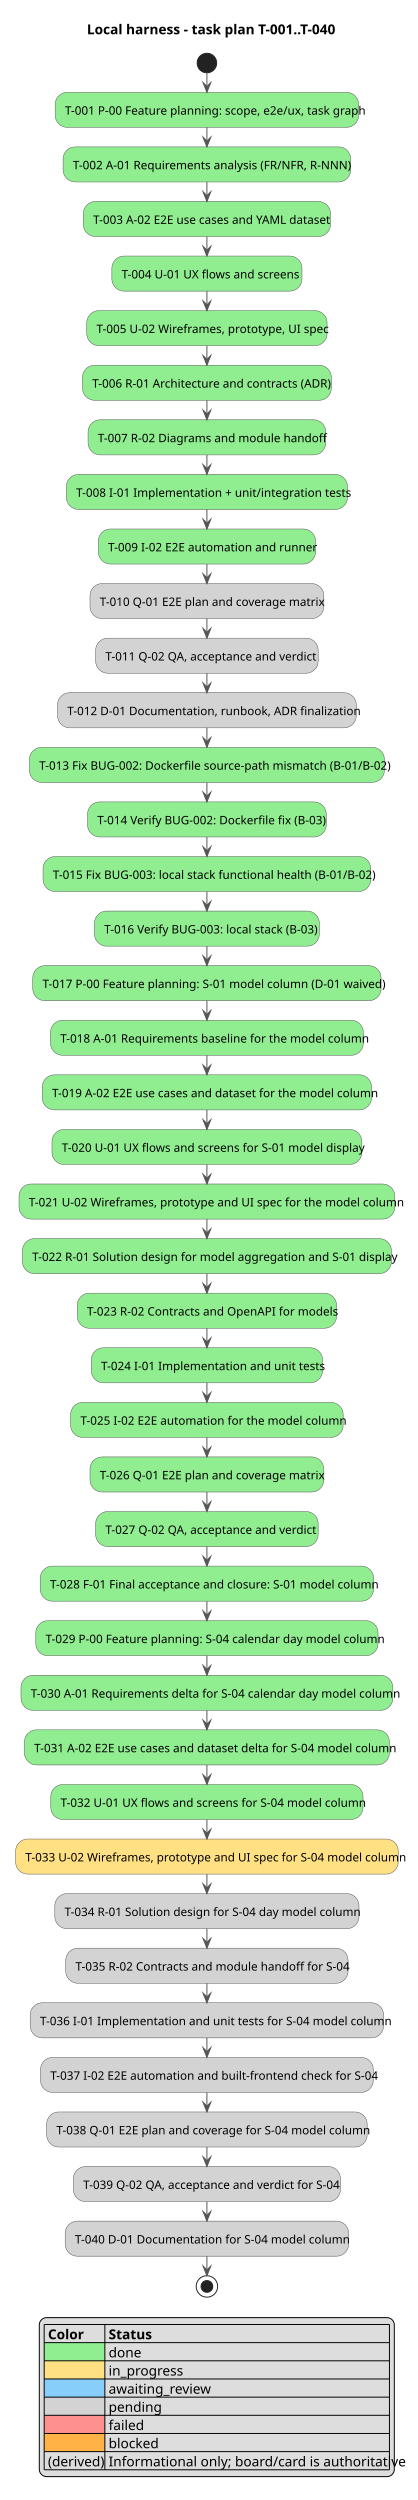
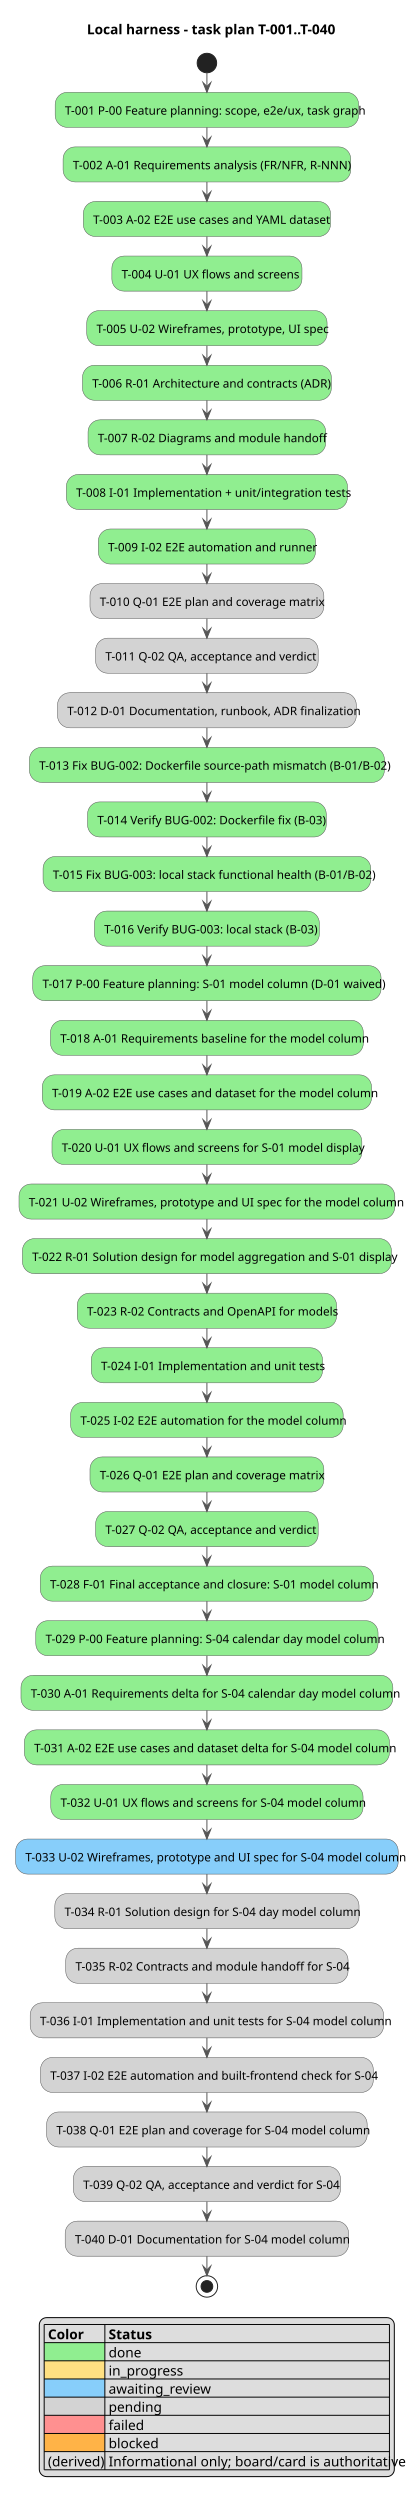
<svg xmlns="http://www.w3.org/2000/svg" version="1.1" data-diagram-type="ACTIVITY" style="width:428px;height:2563px;background:#FFFFFF;" width="428px" height="2563px" viewBox="0 0 428 2563" zoomAndPan="magnify" preserveAspectRatio="none" contentStyleType="text/css">
  <defs />
  <g font-family="sans-serif" lengthAdjust="spacing">
    <g class="title" data-source-line="5">
      <text x="89.088" y="35.107" fill="#000" font-size="14" textLength="248.076" font-weight="700" font-family="Segoe UI">Local harness - task plan T-001..T-040</text>
    </g>
    <ellipse cx="212.126" cy="64.621" rx="10" ry="10" fill="#222" style="stroke:#222;stroke-width:1;" />
    <rect x="56.562" y="94.621" width="311.129" height="35.961" fill="#90EE90" style="stroke:#555;stroke-width:0.5;" rx="12.5" ry="12.5" />
    <text x="66.562" y="117.57" fill="#000" font-size="12" textLength="291.129" font-family="Segoe UI">T-001 P-00 Feature planning: scope, e2e/ux, task graph</text>
    <rect x="64.671" y="150.582" width="294.91" height="35.961" fill="#90EE90" style="stroke:#555;stroke-width:0.5;" rx="12.5" ry="12.5" />
    <text x="74.671" y="173.531" fill="#000" font-size="12" textLength="274.91" font-family="Segoe UI">T-002 A-01 Requirements analysis (FR/NFR, R-NNN)</text>
    <rect x="85.431" y="206.543" width="253.391" height="35.961" fill="#90EE90" style="stroke:#555;stroke-width:0.5;" rx="12.5" ry="12.5" />
    <text x="95.431" y="229.492" fill="#000" font-size="12" textLength="233.391" font-family="Segoe UI">T-003 A-02 E2E use cases and YAML dataset</text>
    <rect x="114.681" y="262.504" width="194.891" height="35.961" fill="#90EE90" style="stroke:#555;stroke-width:0.5;" rx="12.5" ry="12.5" />
    <text x="124.681" y="285.453" fill="#000" font-size="12" textLength="174.891" font-family="Segoe UI">T-004 U-01 UX flows and screens</text>
    <rect x="88.94" y="318.465" width="246.371" height="35.961" fill="#90EE90" style="stroke:#555;stroke-width:0.5;" rx="12.5" ry="12.5" />
    <text x="98.94" y="341.414" fill="#000" font-size="12" textLength="226.371" font-family="Segoe UI">T-005 U-02 Wireframes, prototype, UI spec</text>
    <rect x="84.561" y="374.426" width="255.131" height="35.961" fill="#90EE90" style="stroke:#555;stroke-width:0.5;" rx="12.5" ry="12.5" />
    <text x="94.561" y="397.375" fill="#000" font-size="12" textLength="235.131" font-family="Segoe UI">T-006 R-01 Architecture and contracts (ADR)</text>
    <rect x="90.273" y="430.387" width="243.705" height="35.961" fill="#90EE90" style="stroke:#555;stroke-width:0.5;" rx="12.5" ry="12.5" />
    <text x="100.273" y="453.336" fill="#000" font-size="12" textLength="223.705" font-family="Segoe UI">T-007 R-02 Diagrams and module handoff</text>
    <rect x="68.025" y="486.348" width="288.201" height="35.961" fill="#90EE90" style="stroke:#555;stroke-width:0.5;" rx="12.5" ry="12.5" />
    <text x="78.025" y="509.297" fill="#000" font-size="12" textLength="268.201" font-family="Segoe UI">T-008 I-01 Implementation + unit/integration tests</text>
    <rect x="100.8" y="542.309" width="222.652" height="35.961" fill="#90EE90" style="stroke:#555;stroke-width:0.5;" rx="12.5" ry="12.5" />
    <text x="110.8" y="565.258" fill="#000" font-size="12" textLength="202.652" font-family="Segoe UI">T-009 I-02 E2E automation and runner</text>
    <rect x="92.257" y="598.27" width="239.738" height="35.961" fill="#D3D3D3" style="stroke:#555;stroke-width:0.5;" rx="12.5" ry="12.5" />
    <text x="102.257" y="621.219" fill="#000" font-size="12" textLength="219.738" font-family="Segoe UI">T-010 Q-01 E2E plan and coverage matrix</text>
    <rect x="98.055" y="654.23" width="228.143" height="35.961" fill="#D3D3D3" style="stroke:#555;stroke-width:0.5;" rx="12.5" ry="12.5" />
    <text x="108.055" y="677.18" fill="#000" font-size="12" textLength="208.143" font-family="Segoe UI">T-011 Q-02 QA, acceptance and verdict</text>
    <rect x="58.979" y="710.191" width="306.295" height="35.961" fill="#D3D3D3" style="stroke:#555;stroke-width:0.5;" rx="12.5" ry="12.5" />
    <text x="68.979" y="733.141" fill="#000" font-size="12" textLength="286.295" font-family="Segoe UI">T-012 D-01 Documentation, runbook, ADR finalization</text>
    <rect x="30.156" y="766.152" width="363.939" height="35.961" fill="#90EE90" style="stroke:#555;stroke-width:0.5;" rx="12.5" ry="12.5" />
    <text x="40.156" y="789.102" fill="#000" font-size="12" textLength="343.939" font-family="Segoe UI">T-013 Fix BUG-002: Dockerfile source-path mismatch (B-01/B-02)</text>
    <rect x="89.761" y="822.113" width="244.73" height="35.961" fill="#90EE90" style="stroke:#555;stroke-width:0.5;" rx="12.5" ry="12.5" />
    <text x="99.761" y="845.063" fill="#000" font-size="12" textLength="224.73" font-family="Segoe UI">T-014 Verify BUG-002: Dockerfile fix (B-03)</text>
    <rect x="44.14" y="878.074" width="335.973" height="35.961" fill="#90EE90" style="stroke:#555;stroke-width:0.5;" rx="12.5" ry="12.5" />
    <text x="54.14" y="901.023" fill="#000" font-size="12" textLength="315.973" font-family="Segoe UI">T-015 Fix BUG-003: local stack functional health (B-01/B-02)</text>
    <rect x="96.836" y="934.035" width="230.58" height="35.961" fill="#90EE90" style="stroke:#555;stroke-width:0.5;" rx="12.5" ry="12.5" />
    <text x="106.836" y="956.984" fill="#000" font-size="12" textLength="210.58" font-family="Segoe UI">T-016 Verify BUG-003: local stack (B-03)</text>
    <rect x="33.578" y="989.996" width="357.096" height="35.961" fill="#90EE90" style="stroke:#555;stroke-width:0.5;" rx="12.5" ry="12.5" />
    <text x="43.578" y="1012.945" fill="#000" font-size="12" textLength="337.096" font-family="Segoe UI">T-017 P-00 Feature planning: S-01 model column (D-01 waived)</text>
    <rect x="51.769" y="1045.957" width="320.715" height="35.961" fill="#90EE90" style="stroke:#555;stroke-width:0.5;" rx="12.5" ry="12.5" />
    <text x="61.769" y="1068.906" fill="#000" font-size="12" textLength="300.715" font-family="Segoe UI">T-018 A-01 Requirements baseline for the model column</text>
    <rect x="43.346" y="1101.918" width="337.561" height="35.961" fill="#90EE90" style="stroke:#555;stroke-width:0.5;" rx="12.5" ry="12.5" />
    <text x="53.346" y="1124.867" fill="#000" font-size="12" textLength="317.561" font-family="Segoe UI">T-019 A-02 E2E use cases and dataset for the model column</text>
    <rect x="53.295" y="1157.879" width="317.662" height="35.961" fill="#90EE90" style="stroke:#555;stroke-width:0.5;" rx="12.5" ry="12.5" />
    <text x="63.295" y="1180.828" fill="#000" font-size="12" textLength="297.662" font-family="Segoe UI">T-020 U-01 UX flows and screens for S-01 model display</text>
    <rect x="19.489" y="1213.84" width="385.273" height="35.961" fill="#90EE90" style="stroke:#555;stroke-width:0.5;" rx="12.5" ry="12.5" />
    <text x="29.489" y="1236.789" fill="#000" font-size="12" textLength="365.273" font-family="Segoe UI">T-021 U-02 Wireframes, prototype and UI spec for the model column</text>
    <rect x="22.964" y="1269.801" width="378.324" height="35.961" fill="#90EE90" style="stroke:#555;stroke-width:0.5;" rx="12.5" ry="12.5" />
    <text x="32.964" y="1292.75" fill="#000" font-size="12" textLength="358.324" font-family="Segoe UI">T-022 R-01 Solution design for model aggregation and S-01 display</text>
    <rect x="79.188" y="1325.762" width="265.877" height="35.961" fill="#90EE90" style="stroke:#555;stroke-width:0.5;" rx="12.5" ry="12.5" />
    <text x="89.188" y="1348.711" fill="#000" font-size="12" textLength="245.877" font-family="Segoe UI">T-023 R-02 Contracts and OpenAPI for models</text>
    <rect x="93.575" y="1381.723" width="237.102" height="35.961" fill="#90EE90" style="stroke:#555;stroke-width:0.5;" rx="12.5" ry="12.5" />
    <text x="103.575" y="1404.672" fill="#000" font-size="12" textLength="217.102" font-family="Segoe UI">T-024 I-01 Implementation and unit tests</text>
    <rect x="72.438" y="1437.684" width="279.377" height="35.961" fill="#90EE90" style="stroke:#555;stroke-width:0.5;" rx="12.5" ry="12.5" />
    <text x="82.438" y="1460.633" fill="#000" font-size="12" textLength="259.377" font-family="Segoe UI">T-025 I-02 E2E automation for the model column</text>
    <rect x="92.257" y="1493.645" width="239.738" height="35.961" fill="#90EE90" style="stroke:#555;stroke-width:0.5;" rx="12.5" ry="12.5" />
    <text x="102.257" y="1516.594" fill="#000" font-size="12" textLength="219.738" font-family="Segoe UI">T-026 Q-01 E2E plan and coverage matrix</text>
    <rect x="98.055" y="1549.605" width="228.143" height="35.961" fill="#90EE90" style="stroke:#555;stroke-width:0.5;" rx="12.5" ry="12.5" />
    <text x="108.055" y="1572.555" fill="#000" font-size="12" textLength="208.143" font-family="Segoe UI">T-027 Q-02 QA, acceptance and verdict</text>
    <rect x="41.248" y="1605.566" width="341.756" height="35.961" fill="#90EE90" style="stroke:#555;stroke-width:0.5;" rx="12.5" ry="12.5" />
    <text x="51.248" y="1628.516" fill="#000" font-size="12" textLength="321.756" font-family="Segoe UI">T-028 F-01 Final acceptance and closure: S-01 model column</text>
    <rect x="36.689" y="1661.527" width="350.873" height="35.961" fill="#90EE90" style="stroke:#555;stroke-width:0.5;" rx="12.5" ry="12.5" />
    <text x="46.689" y="1684.477" fill="#000" font-size="12" textLength="330.873" font-family="Segoe UI">T-029 P-00 Feature planning: S-04 calendar day model column</text>
    <rect x="21.514" y="1717.488" width="381.225" height="35.961" fill="#90EE90" style="stroke:#555;stroke-width:0.5;" rx="12.5" ry="12.5" />
    <text x="31.514" y="1740.438" fill="#000" font-size="12" textLength="361.225" font-family="Segoe UI">T-030 A-01 Requirements delta for S-04 calendar day model column</text>
    <rect x="25.003" y="1773.449" width="374.246" height="35.961" fill="#90EE90" style="stroke:#555;stroke-width:0.5;" rx="12.5" ry="12.5" />
    <text x="35.003" y="1796.398" fill="#000" font-size="12" textLength="354.246" font-family="Segoe UI">T-031 A-02 E2E use cases and dataset delta for S-04 model column</text>
    <rect x="52.064" y="1829.41" width="320.123" height="35.961" fill="#90EE90" style="stroke:#555;stroke-width:0.5;" rx="12.5" ry="12.5" />
    <text x="62.064" y="1852.359" fill="#000" font-size="12" textLength="300.123" font-family="Segoe UI">T-032 U-01 UX flows and screens for S-04 model column</text>
-     <rect x="16" y="1885.371" width="392.252" height="35.961" fill="#FFE082" style="stroke:#555;stroke-width:0.5;" rx="12.5" ry="12.5" />
+     <rect x="16" y="1885.371" width="392.252" height="35.961" fill="#87CEFA" style="stroke:#555;stroke-width:0.5;" rx="12.5" ry="12.5" />
    <text x="26" y="1908.32" fill="#000" font-size="12" textLength="372.252" font-family="Segoe UI">T-033 U-02 Wireframes, prototype and UI spec for S-04 model column</text>
    <rect x="56.195" y="1941.332" width="311.861" height="35.961" fill="#D3D3D3" style="stroke:#555;stroke-width:0.5;" rx="12.5" ry="12.5" />
    <text x="66.195" y="1964.281" fill="#000" font-size="12" textLength="291.861" font-family="Segoe UI">T-034 R-01 Solution design for S-04 day model column</text>
    <rect x="67.401" y="1997.293" width="289.449" height="35.961" fill="#D3D3D3" style="stroke:#555;stroke-width:0.5;" rx="12.5" ry="12.5" />
    <text x="77.401" y="2020.242" fill="#000" font-size="12" textLength="269.449" font-family="Segoe UI">T-035 R-02 Contracts and module handoff for S-04</text>
    <rect x="30.959" y="2053.254" width="362.334" height="35.961" fill="#D3D3D3" style="stroke:#555;stroke-width:0.5;" rx="12.5" ry="12.5" />
    <text x="40.959" y="2076.203" fill="#000" font-size="12" textLength="342.334" font-family="Segoe UI">T-036 I-01 Implementation and unit tests for S-04 model column</text>
    <rect x="41.535" y="2109.215" width="341.182" height="35.961" fill="#D3D3D3" style="stroke:#555;stroke-width:0.5;" rx="12.5" ry="12.5" />
    <text x="51.535" y="2132.164" fill="#000" font-size="12" textLength="321.182" font-family="Segoe UI">T-037 I-02 E2E automation and built-frontend check for S-04</text>
    <rect x="47.831" y="2165.176" width="328.59" height="35.961" fill="#D3D3D3" style="stroke:#555;stroke-width:0.5;" rx="12.5" ry="12.5" />
    <text x="57.831" y="2188.125" fill="#000" font-size="12" textLength="308.59" font-family="Segoe UI">T-038 Q-01 E2E plan and coverage for S-04 model column</text>
    <rect x="75.232" y="2221.137" width="273.787" height="35.961" fill="#D3D3D3" style="stroke:#555;stroke-width:0.5;" rx="12.5" ry="12.5" />
    <text x="85.232" y="2244.086" fill="#000" font-size="12" textLength="253.787" font-family="Segoe UI">T-039 Q-02 QA, acceptance and verdict for S-04</text>
    <rect x="66.827" y="2277.098" width="290.598" height="35.961" fill="#D3D3D3" style="stroke:#555;stroke-width:0.5;" rx="12.5" ry="12.5" />
    <text x="76.827" y="2300.047" fill="#000" font-size="12" textLength="270.598" font-family="Segoe UI">T-040 D-01 Documentation for S-04 model column</text>
    <ellipse cx="212.126" cy="2344.059" rx="11" ry="11" fill="none" style="stroke:#222;stroke-width:1;" />
    <ellipse cx="212.126" cy="2344.059" rx="6" ry="6" fill="#222" style="stroke:#222;stroke-width:1;" />
    <line x1="212.126" y1="74.621" x2="212.126" y2="94.621" style="stroke:#555;stroke-width:1;" />
    <polygon points="208.126,84.621,212.126,94.621,216.126,84.621,212.126,88.621" fill="#555" style="stroke:#555;stroke-width:1;stroke-linejoin:miter;stroke-miterlimit:10;" />
    <line x1="212.126" y1="130.582" x2="212.126" y2="150.582" style="stroke:#555;stroke-width:1;" />
    <polygon points="208.126,140.582,212.126,150.582,216.126,140.582,212.126,144.582" fill="#555" style="stroke:#555;stroke-width:1;stroke-linejoin:miter;stroke-miterlimit:10;" />
    <line x1="212.126" y1="186.543" x2="212.126" y2="206.543" style="stroke:#555;stroke-width:1;" />
    <polygon points="208.126,196.543,212.126,206.543,216.126,196.543,212.126,200.543" fill="#555" style="stroke:#555;stroke-width:1;stroke-linejoin:miter;stroke-miterlimit:10;" />
    <line x1="212.126" y1="242.504" x2="212.126" y2="262.504" style="stroke:#555;stroke-width:1;" />
    <polygon points="208.126,252.504,212.126,262.504,216.126,252.504,212.126,256.504" fill="#555" style="stroke:#555;stroke-width:1;stroke-linejoin:miter;stroke-miterlimit:10;" />
    <line x1="212.126" y1="298.465" x2="212.126" y2="318.465" style="stroke:#555;stroke-width:1;" />
    <polygon points="208.126,308.465,212.126,318.465,216.126,308.465,212.126,312.465" fill="#555" style="stroke:#555;stroke-width:1;stroke-linejoin:miter;stroke-miterlimit:10;" />
    <line x1="212.126" y1="354.426" x2="212.126" y2="374.426" style="stroke:#555;stroke-width:1;" />
    <polygon points="208.126,364.426,212.126,374.426,216.126,364.426,212.126,368.426" fill="#555" style="stroke:#555;stroke-width:1;stroke-linejoin:miter;stroke-miterlimit:10;" />
    <line x1="212.126" y1="410.387" x2="212.126" y2="430.387" style="stroke:#555;stroke-width:1;" />
    <polygon points="208.126,420.387,212.126,430.387,216.126,420.387,212.126,424.387" fill="#555" style="stroke:#555;stroke-width:1;stroke-linejoin:miter;stroke-miterlimit:10;" />
    <line x1="212.126" y1="466.348" x2="212.126" y2="486.348" style="stroke:#555;stroke-width:1;" />
    <polygon points="208.126,476.348,212.126,486.348,216.126,476.348,212.126,480.348" fill="#555" style="stroke:#555;stroke-width:1;stroke-linejoin:miter;stroke-miterlimit:10;" />
    <line x1="212.126" y1="522.309" x2="212.126" y2="542.309" style="stroke:#555;stroke-width:1;" />
    <polygon points="208.126,532.309,212.126,542.309,216.126,532.309,212.126,536.309" fill="#555" style="stroke:#555;stroke-width:1;stroke-linejoin:miter;stroke-miterlimit:10;" />
    <line x1="212.126" y1="578.27" x2="212.126" y2="598.27" style="stroke:#555;stroke-width:1;" />
    <polygon points="208.126,588.27,212.126,598.27,216.126,588.27,212.126,592.27" fill="#555" style="stroke:#555;stroke-width:1;stroke-linejoin:miter;stroke-miterlimit:10;" />
    <line x1="212.126" y1="634.23" x2="212.126" y2="654.23" style="stroke:#555;stroke-width:1;" />
    <polygon points="208.126,644.23,212.126,654.23,216.126,644.23,212.126,648.23" fill="#555" style="stroke:#555;stroke-width:1;stroke-linejoin:miter;stroke-miterlimit:10;" />
    <line x1="212.126" y1="690.191" x2="212.126" y2="710.191" style="stroke:#555;stroke-width:1;" />
    <polygon points="208.126,700.191,212.126,710.191,216.126,700.191,212.126,704.191" fill="#555" style="stroke:#555;stroke-width:1;stroke-linejoin:miter;stroke-miterlimit:10;" />
    <line x1="212.126" y1="746.152" x2="212.126" y2="766.152" style="stroke:#555;stroke-width:1;" />
    <polygon points="208.126,756.152,212.126,766.152,216.126,756.152,212.126,760.152" fill="#555" style="stroke:#555;stroke-width:1;stroke-linejoin:miter;stroke-miterlimit:10;" />
    <line x1="212.126" y1="802.113" x2="212.126" y2="822.113" style="stroke:#555;stroke-width:1;" />
    <polygon points="208.126,812.113,212.126,822.113,216.126,812.113,212.126,816.113" fill="#555" style="stroke:#555;stroke-width:1;stroke-linejoin:miter;stroke-miterlimit:10;" />
    <line x1="212.126" y1="858.074" x2="212.126" y2="878.074" style="stroke:#555;stroke-width:1;" />
    <polygon points="208.126,868.074,212.126,878.074,216.126,868.074,212.126,872.074" fill="#555" style="stroke:#555;stroke-width:1;stroke-linejoin:miter;stroke-miterlimit:10;" />
    <line x1="212.126" y1="914.035" x2="212.126" y2="934.035" style="stroke:#555;stroke-width:1;" />
    <polygon points="208.126,924.035,212.126,934.035,216.126,924.035,212.126,928.035" fill="#555" style="stroke:#555;stroke-width:1;stroke-linejoin:miter;stroke-miterlimit:10;" />
    <line x1="212.126" y1="969.996" x2="212.126" y2="989.996" style="stroke:#555;stroke-width:1;" />
    <polygon points="208.126,979.996,212.126,989.996,216.126,979.996,212.126,983.996" fill="#555" style="stroke:#555;stroke-width:1;stroke-linejoin:miter;stroke-miterlimit:10;" />
    <line x1="212.126" y1="1025.957" x2="212.126" y2="1045.957" style="stroke:#555;stroke-width:1;" />
    <polygon points="208.126,1035.957,212.126,1045.957,216.126,1035.957,212.126,1039.957" fill="#555" style="stroke:#555;stroke-width:1;stroke-linejoin:miter;stroke-miterlimit:10;" />
    <line x1="212.126" y1="1081.918" x2="212.126" y2="1101.918" style="stroke:#555;stroke-width:1;" />
    <polygon points="208.126,1091.918,212.126,1101.918,216.126,1091.918,212.126,1095.918" fill="#555" style="stroke:#555;stroke-width:1;stroke-linejoin:miter;stroke-miterlimit:10;" />
    <line x1="212.126" y1="1137.879" x2="212.126" y2="1157.879" style="stroke:#555;stroke-width:1;" />
    <polygon points="208.126,1147.879,212.126,1157.879,216.126,1147.879,212.126,1151.879" fill="#555" style="stroke:#555;stroke-width:1;stroke-linejoin:miter;stroke-miterlimit:10;" />
    <line x1="212.126" y1="1193.84" x2="212.126" y2="1213.84" style="stroke:#555;stroke-width:1;" />
    <polygon points="208.126,1203.84,212.126,1213.84,216.126,1203.84,212.126,1207.84" fill="#555" style="stroke:#555;stroke-width:1;stroke-linejoin:miter;stroke-miterlimit:10;" />
    <line x1="212.126" y1="1249.801" x2="212.126" y2="1269.801" style="stroke:#555;stroke-width:1;" />
    <polygon points="208.126,1259.801,212.126,1269.801,216.126,1259.801,212.126,1263.801" fill="#555" style="stroke:#555;stroke-width:1;stroke-linejoin:miter;stroke-miterlimit:10;" />
    <line x1="212.126" y1="1305.762" x2="212.126" y2="1325.762" style="stroke:#555;stroke-width:1;" />
    <polygon points="208.126,1315.762,212.126,1325.762,216.126,1315.762,212.126,1319.762" fill="#555" style="stroke:#555;stroke-width:1;stroke-linejoin:miter;stroke-miterlimit:10;" />
    <line x1="212.126" y1="1361.723" x2="212.126" y2="1381.723" style="stroke:#555;stroke-width:1;" />
    <polygon points="208.126,1371.723,212.126,1381.723,216.126,1371.723,212.126,1375.723" fill="#555" style="stroke:#555;stroke-width:1;stroke-linejoin:miter;stroke-miterlimit:10;" />
    <line x1="212.126" y1="1417.684" x2="212.126" y2="1437.684" style="stroke:#555;stroke-width:1;" />
    <polygon points="208.126,1427.684,212.126,1437.684,216.126,1427.684,212.126,1431.684" fill="#555" style="stroke:#555;stroke-width:1;stroke-linejoin:miter;stroke-miterlimit:10;" />
    <line x1="212.126" y1="1473.645" x2="212.126" y2="1493.645" style="stroke:#555;stroke-width:1;" />
    <polygon points="208.126,1483.645,212.126,1493.645,216.126,1483.645,212.126,1487.645" fill="#555" style="stroke:#555;stroke-width:1;stroke-linejoin:miter;stroke-miterlimit:10;" />
    <line x1="212.126" y1="1529.605" x2="212.126" y2="1549.605" style="stroke:#555;stroke-width:1;" />
    <polygon points="208.126,1539.605,212.126,1549.605,216.126,1539.605,212.126,1543.605" fill="#555" style="stroke:#555;stroke-width:1;stroke-linejoin:miter;stroke-miterlimit:10;" />
    <line x1="212.126" y1="1585.566" x2="212.126" y2="1605.566" style="stroke:#555;stroke-width:1;" />
    <polygon points="208.126,1595.566,212.126,1605.566,216.126,1595.566,212.126,1599.566" fill="#555" style="stroke:#555;stroke-width:1;stroke-linejoin:miter;stroke-miterlimit:10;" />
    <line x1="212.126" y1="1641.527" x2="212.126" y2="1661.527" style="stroke:#555;stroke-width:1;" />
    <polygon points="208.126,1651.527,212.126,1661.527,216.126,1651.527,212.126,1655.527" fill="#555" style="stroke:#555;stroke-width:1;stroke-linejoin:miter;stroke-miterlimit:10;" />
    <line x1="212.126" y1="1697.488" x2="212.126" y2="1717.488" style="stroke:#555;stroke-width:1;" />
    <polygon points="208.126,1707.488,212.126,1717.488,216.126,1707.488,212.126,1711.488" fill="#555" style="stroke:#555;stroke-width:1;stroke-linejoin:miter;stroke-miterlimit:10;" />
    <line x1="212.126" y1="1753.449" x2="212.126" y2="1773.449" style="stroke:#555;stroke-width:1;" />
    <polygon points="208.126,1763.449,212.126,1773.449,216.126,1763.449,212.126,1767.449" fill="#555" style="stroke:#555;stroke-width:1;stroke-linejoin:miter;stroke-miterlimit:10;" />
    <line x1="212.126" y1="1809.41" x2="212.126" y2="1829.41" style="stroke:#555;stroke-width:1;" />
    <polygon points="208.126,1819.41,212.126,1829.41,216.126,1819.41,212.126,1823.41" fill="#555" style="stroke:#555;stroke-width:1;stroke-linejoin:miter;stroke-miterlimit:10;" />
    <line x1="212.126" y1="1865.371" x2="212.126" y2="1885.371" style="stroke:#555;stroke-width:1;" />
    <polygon points="208.126,1875.371,212.126,1885.371,216.126,1875.371,212.126,1879.371" fill="#555" style="stroke:#555;stroke-width:1;stroke-linejoin:miter;stroke-miterlimit:10;" />
    <line x1="212.126" y1="1921.332" x2="212.126" y2="1941.332" style="stroke:#555;stroke-width:1;" />
    <polygon points="208.126,1931.332,212.126,1941.332,216.126,1931.332,212.126,1935.332" fill="#555" style="stroke:#555;stroke-width:1;stroke-linejoin:miter;stroke-miterlimit:10;" />
    <line x1="212.126" y1="1977.293" x2="212.126" y2="1997.293" style="stroke:#555;stroke-width:1;" />
    <polygon points="208.126,1987.293,212.126,1997.293,216.126,1987.293,212.126,1991.293" fill="#555" style="stroke:#555;stroke-width:1;stroke-linejoin:miter;stroke-miterlimit:10;" />
    <line x1="212.126" y1="2033.254" x2="212.126" y2="2053.254" style="stroke:#555;stroke-width:1;" />
    <polygon points="208.126,2043.254,212.126,2053.254,216.126,2043.254,212.126,2047.254" fill="#555" style="stroke:#555;stroke-width:1;stroke-linejoin:miter;stroke-miterlimit:10;" />
    <line x1="212.126" y1="2089.215" x2="212.126" y2="2109.215" style="stroke:#555;stroke-width:1;" />
    <polygon points="208.126,2099.215,212.126,2109.215,216.126,2099.215,212.126,2103.215" fill="#555" style="stroke:#555;stroke-width:1;stroke-linejoin:miter;stroke-miterlimit:10;" />
    <line x1="212.126" y1="2145.176" x2="212.126" y2="2165.176" style="stroke:#555;stroke-width:1;" />
    <polygon points="208.126,2155.176,212.126,2165.176,216.126,2155.176,212.126,2159.176" fill="#555" style="stroke:#555;stroke-width:1;stroke-linejoin:miter;stroke-miterlimit:10;" />
    <line x1="212.126" y1="2201.137" x2="212.126" y2="2221.137" style="stroke:#555;stroke-width:1;" />
    <polygon points="208.126,2211.137,212.126,2221.137,216.126,2211.137,212.126,2215.137" fill="#555" style="stroke:#555;stroke-width:1;stroke-linejoin:miter;stroke-miterlimit:10;" />
    <line x1="212.126" y1="2257.098" x2="212.126" y2="2277.098" style="stroke:#555;stroke-width:1;" />
    <polygon points="208.126,2267.098,212.126,2277.098,216.126,2267.098,212.126,2271.098" fill="#555" style="stroke:#555;stroke-width:1;stroke-linejoin:miter;stroke-miterlimit:10;" />
    <line x1="212.126" y1="2313.059" x2="212.126" y2="2333.059" style="stroke:#555;stroke-width:1;" />
    <polygon points="208.126,2323.059,212.126,2333.059,216.126,2323.059,212.126,2327.059" fill="#555" style="stroke:#555;stroke-width:1;stroke-linejoin:miter;stroke-miterlimit:10;" />
    <g class="legend" data-source-line="50">
      <rect x="40.287" y="2376.059" width="363.965" height="162.969" fill="#DDD" style="stroke:#000;stroke-width:1;" rx="7.5" ry="7.5" />
      <text x="49.149" y="2398.166" fill="#000" font-size="14" textLength="35.403" font-weight="700" font-family="Segoe UI">Color</text>
      <text x="111.363" y="2398.166" fill="#000" font-size="14" textLength="40.906" font-weight="700" font-family="Segoe UI">Status</text>
      <rect x="45.287" y="2401.68" width="62.214" height="18.621" fill="#90EE90" style="stroke:none;" />
      <text x="45.287" y="2416.787" fill="#000" font-size="14" font-family="Segoe UI"> </text>
      <text x="111.336" y="2416.787" fill="#000" font-size="14" textLength="31.691" font-family="Segoe UI">done</text>
      <rect x="45.287" y="2420.301" width="62.214" height="18.621" fill="#FFE082" style="stroke:none;" />
      <text x="45.287" y="2435.408" fill="#000" font-size="14" font-family="Segoe UI"> </text>
      <text x="111.336" y="2435.408" fill="#000" font-size="14" textLength="70.738" font-family="Segoe UI">in_progress</text>
      <rect x="45.287" y="2438.922" width="62.214" height="18.621" fill="#87CEFA" style="stroke:none;" />
      <text x="45.287" y="2454.029" fill="#000" font-size="14" font-family="Segoe UI"> </text>
      <text x="111.336" y="2454.029" fill="#000" font-size="14" textLength="97.59" font-family="Segoe UI">awaiting_review</text>
      <rect x="45.287" y="2457.543" width="62.214" height="18.621" fill="#D3D3D3" style="stroke:none;" />
      <text x="45.287" y="2472.65" fill="#000" font-size="14" font-family="Segoe UI"> </text>
      <text x="111.336" y="2472.65" fill="#000" font-size="14" textLength="51.276" font-family="Segoe UI">pending</text>
      <rect x="45.287" y="2476.164" width="62.214" height="18.621" fill="#FF9090" style="stroke:none;" />
      <text x="45.287" y="2491.271" fill="#000" font-size="14" font-family="Segoe UI"> </text>
      <text x="111.336" y="2491.271" fill="#000" font-size="14" textLength="33.852" font-family="Segoe UI">failed</text>
      <rect x="45.287" y="2494.785" width="62.214" height="18.621" fill="#FFB347" style="stroke:none;" />
      <text x="45.287" y="2509.893" fill="#000" font-size="14" font-family="Segoe UI"> </text>
      <text x="111.336" y="2509.893" fill="#000" font-size="14" textLength="48.815" font-family="Segoe UI">blocked</text>
      <text x="49.122" y="2528.514" fill="#000" font-size="14" textLength="54.544" font-family="Segoe UI">(derived)</text>
      <text x="111.336" y="2528.514" fill="#000" font-size="14" textLength="284.081" font-family="Segoe UI">Informational only; board/card is authoritative</text>
      <line x1="45.287" y1="2383.059" x2="399.252" y2="2383.059" style="stroke:#000;stroke-width:1;" />
      <line x1="45.287" y1="2401.68" x2="399.252" y2="2401.68" style="stroke:#000;stroke-width:1;" />
      <line x1="45.287" y1="2420.301" x2="399.252" y2="2420.301" style="stroke:#000;stroke-width:1;" />
      <line x1="45.287" y1="2438.922" x2="399.252" y2="2438.922" style="stroke:#000;stroke-width:1;" />
      <line x1="45.287" y1="2457.543" x2="399.252" y2="2457.543" style="stroke:#000;stroke-width:1;" />
      <line x1="45.287" y1="2476.164" x2="399.252" y2="2476.164" style="stroke:#000;stroke-width:1;" />
      <line x1="45.287" y1="2494.785" x2="399.252" y2="2494.785" style="stroke:#000;stroke-width:1;" />
      <line x1="45.287" y1="2513.406" x2="399.252" y2="2513.406" style="stroke:#000;stroke-width:1;" />
      <line x1="45.287" y1="2532.027" x2="399.252" y2="2532.027" style="stroke:#000;stroke-width:1;" />
      <line x1="45.287" y1="2383.059" x2="45.287" y2="2532.027" style="stroke:#000;stroke-width:1;" />
      <line x1="107.501" y1="2383.059" x2="107.501" y2="2532.027" style="stroke:#000;stroke-width:1;" />
      <line x1="399.252" y1="2383.059" x2="399.252" y2="2532.027" style="stroke:#000;stroke-width:1;" />
    </g>
  </g>
</svg>
